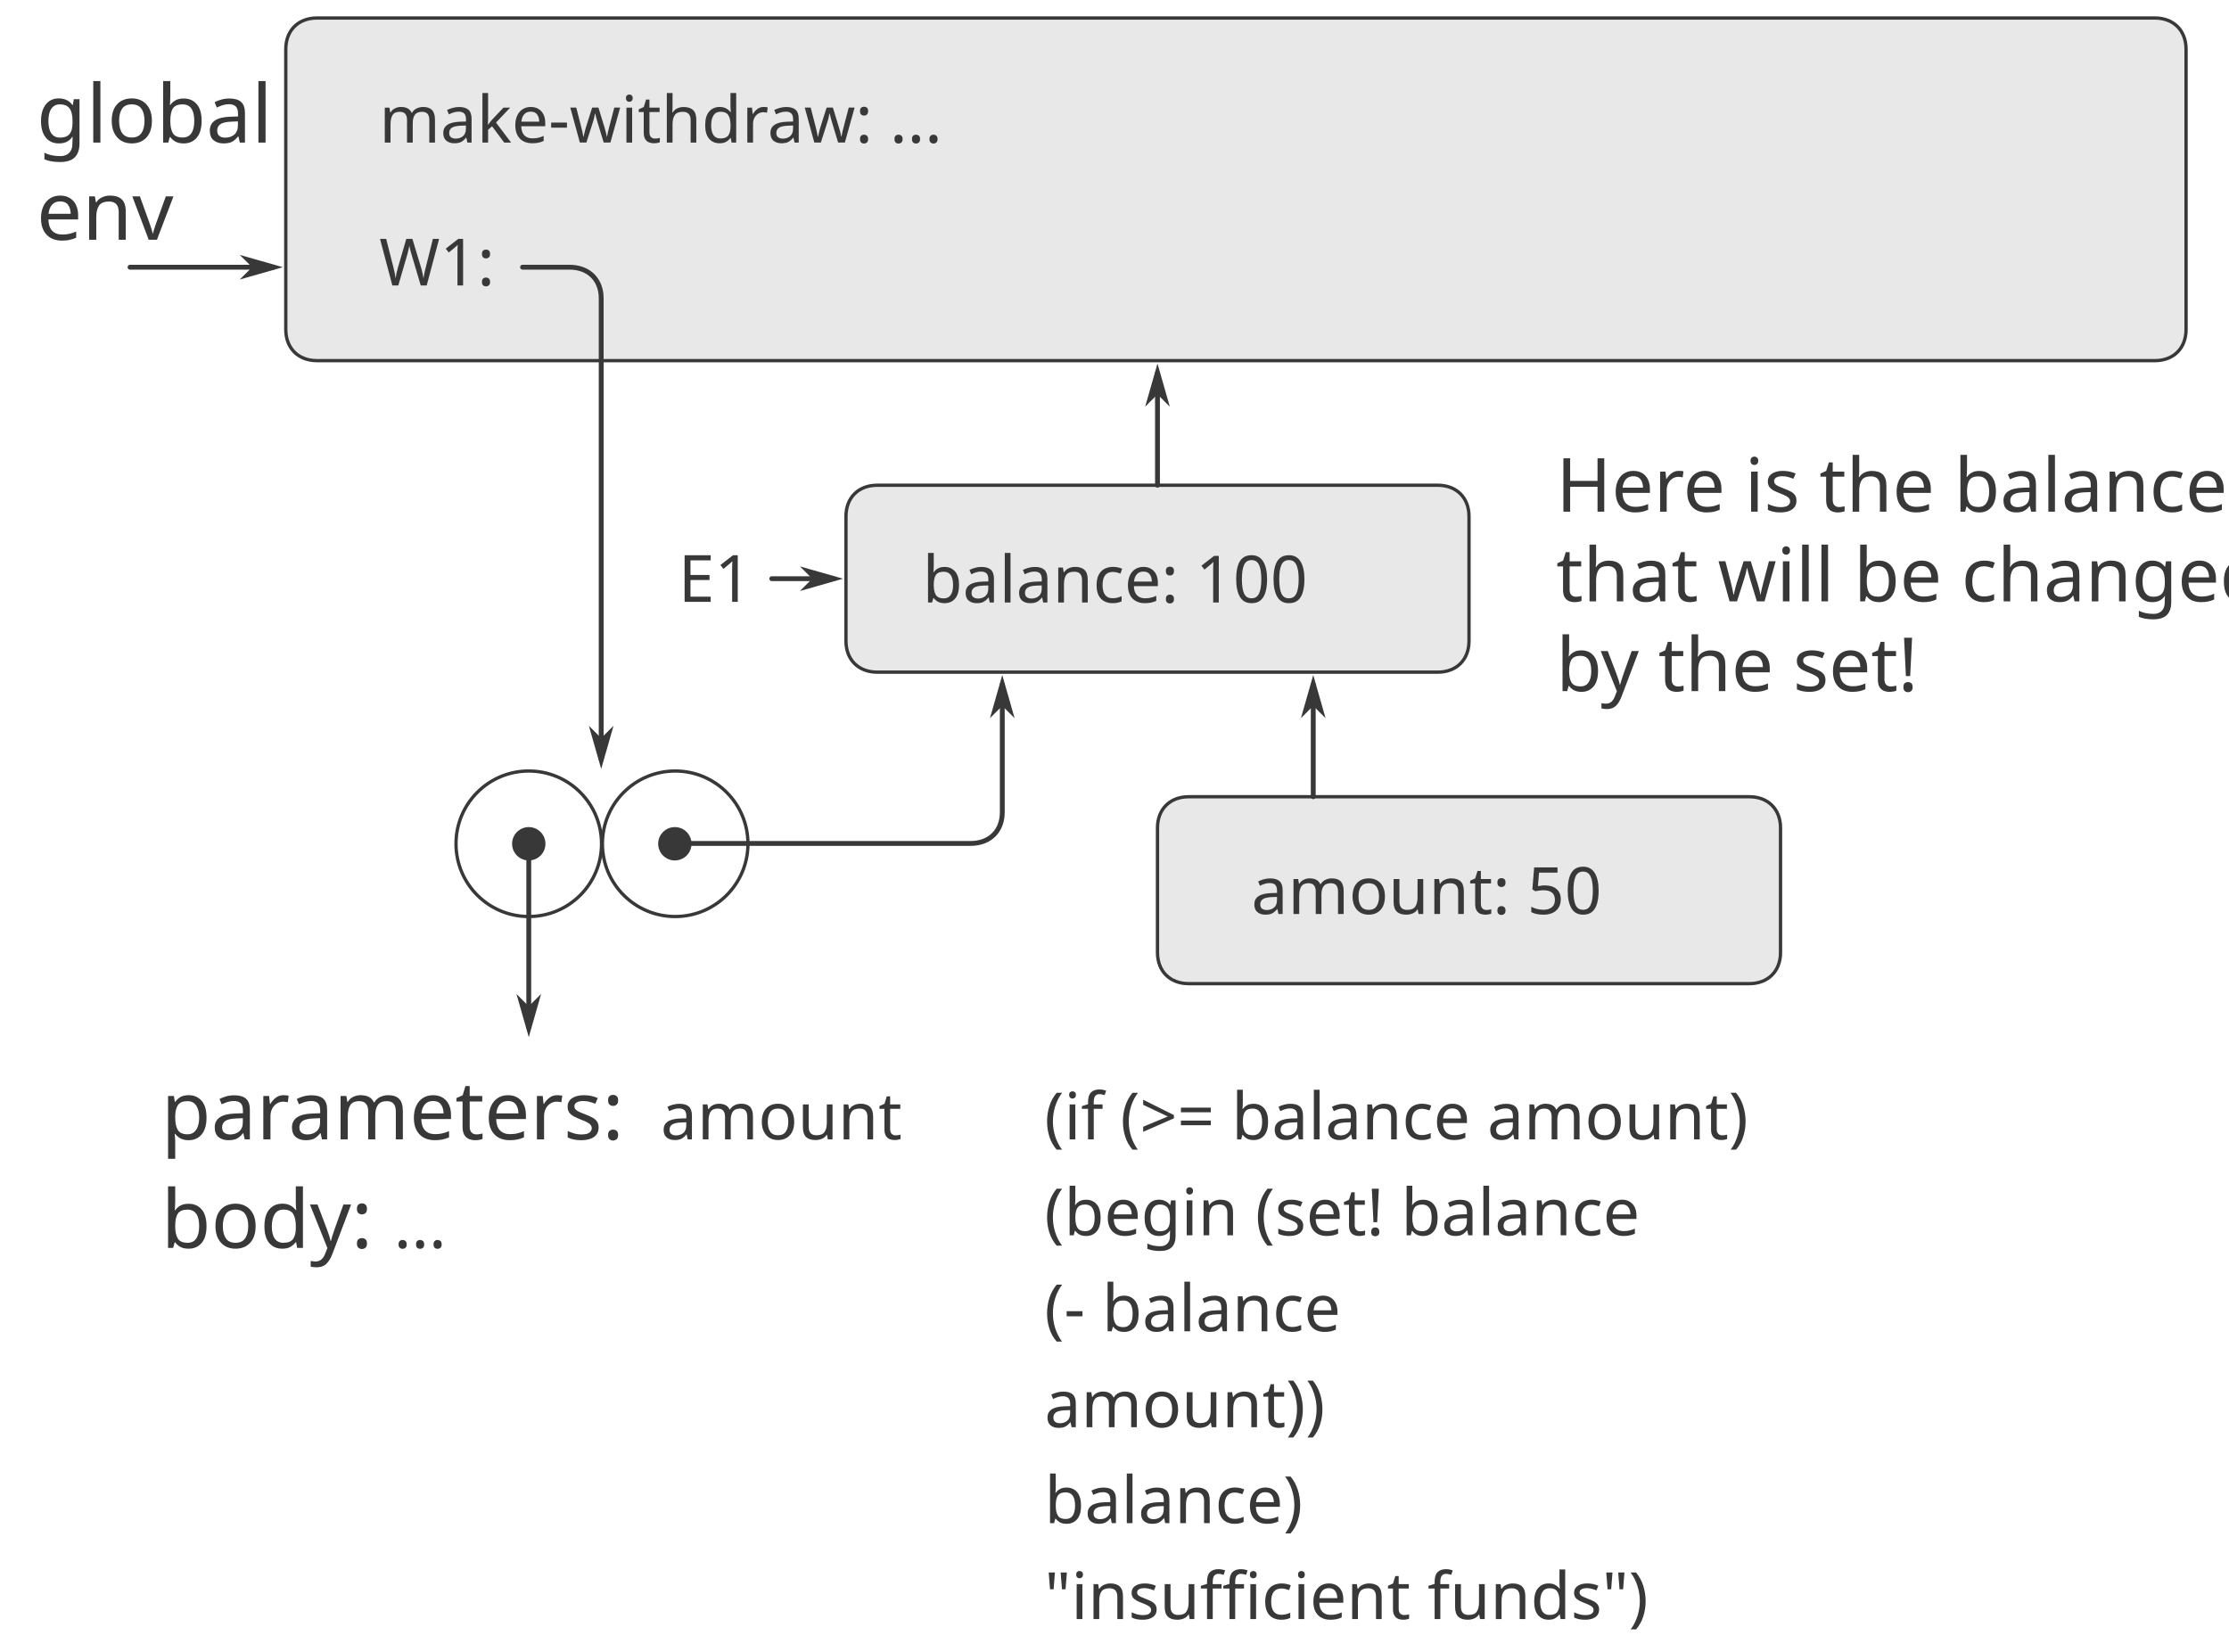
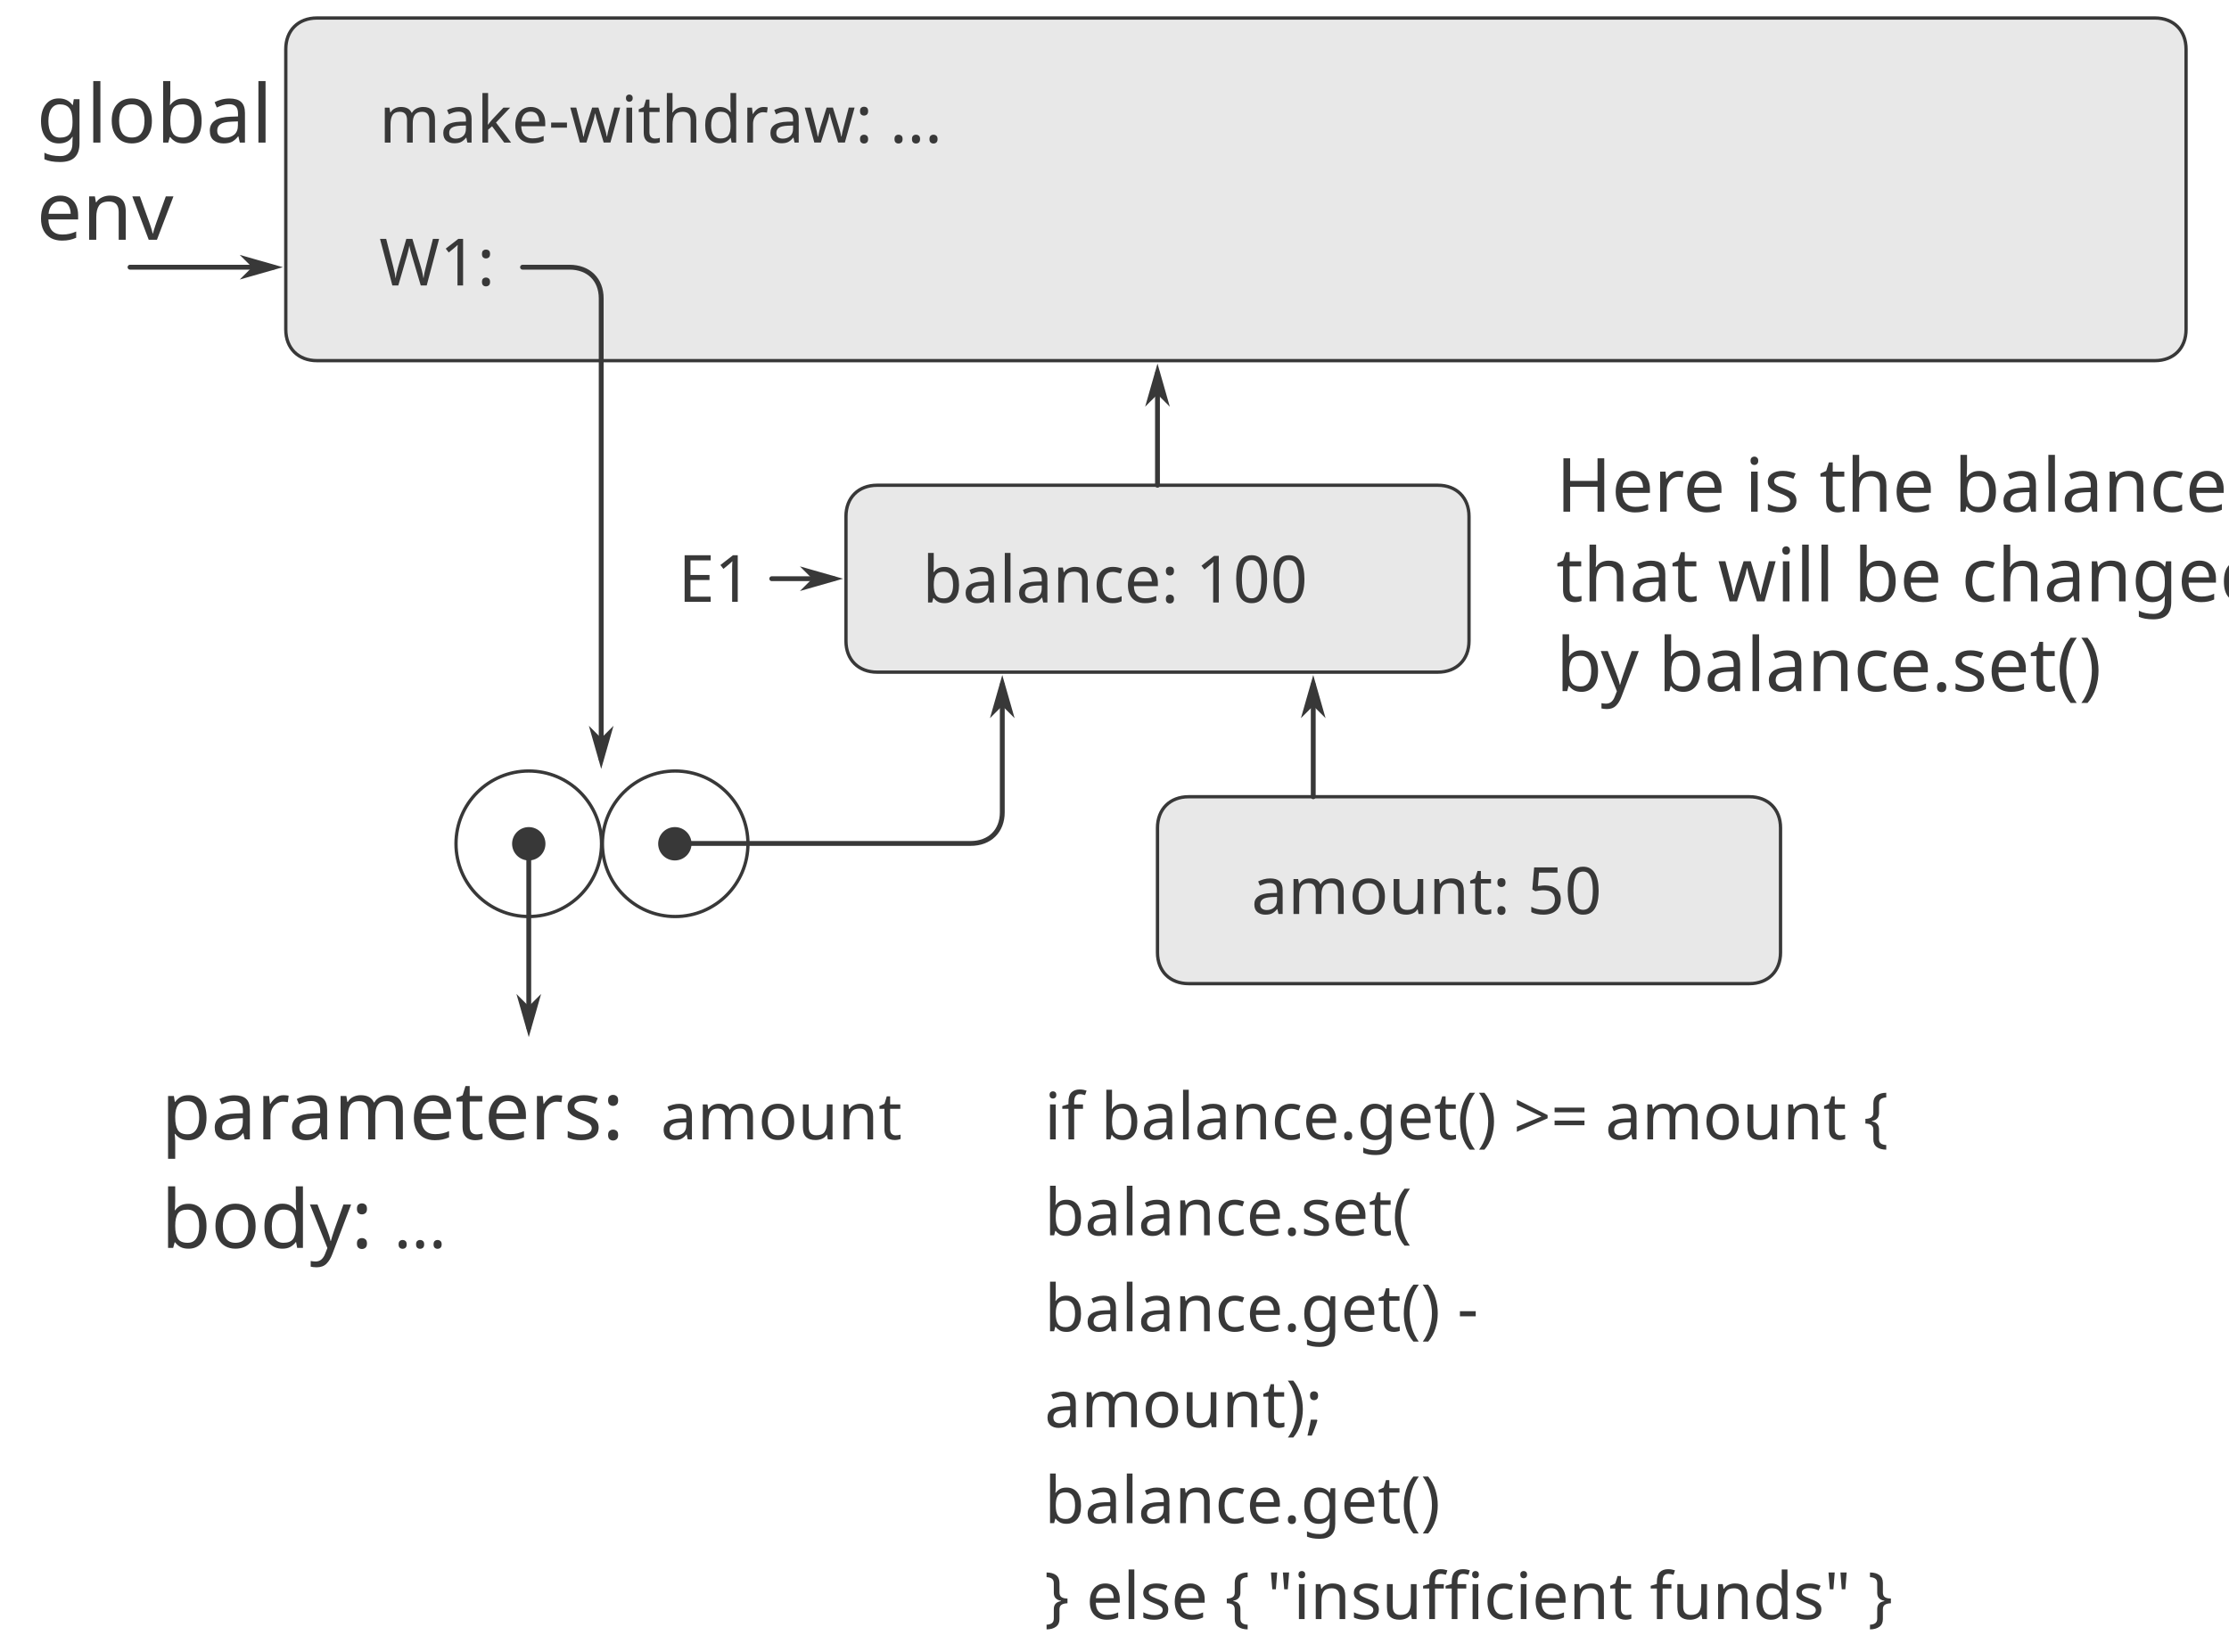
<svg xmlns="http://www.w3.org/2000/svg" preserveAspectRatio="xMinYMin meet" viewBox="0 0 683 506" id="svg4152" style="display: inline" version="1.1">
  <defs id="defs4154">
    <marker refX="0" refY="0" orient="auto" id="Arrow1Mend-6" style="overflow: visible">
      <path d="M 0,0 5,-5 -12.5,0 5,5 0,0 z" transform="matrix(-0.4,0,0,-0.4,-4,0)" id="path3809-6-2" style="fill: #383838; fill-rule: evenodd; stroke: #383838; stroke-width: 1pt; marker-start: none" />
    </marker>
    <marker refX="0" refY="0" orient="auto" id="marker5058" style="overflow: visible">
      <path d="M 0,0 5,-5 -12.5,0 5,5 0,0 z" transform="matrix(-0.4,0,0,-0.4,-4,0)" id="path5060" style="fill: #383838; fill-rule: evenodd; stroke: #383838; stroke-width: 1pt; marker-start: none" />
    </marker>
    <marker refX="0" refY="0" orient="auto" id="marker5062" style="overflow: visible">
      <path d="M 0,0 5,-5 -12.5,0 5,5 0,0 z" transform="matrix(-0.4,0,0,-0.4,-4,0)" id="path5064" style="fill: #383838; fill-rule: evenodd; stroke: #383838; stroke-width: 1pt; marker-start: none" />
    </marker>
    <marker refX="0" refY="0" orient="auto" id="marker5066" style="overflow: visible">
      <path d="M 0,0 5,-5 -12.5,0 5,5 0,0 z" transform="matrix(-0.4,0,0,-0.4,-4,0)" id="path5068" style="fill: #383838; fill-rule: evenodd; stroke: #383838; stroke-width: 1pt; marker-start: none" />
    </marker>
    <marker refX="0" refY="0" orient="auto" id="Arrow1Mend" style="overflow: visible">
      <path d="M 0,0 5,-5 -12.5,0 5,5 0,0 z" transform="matrix(-0.4,0,0,-0.4,-4,0)" id="path3809" style="fill: #383838; fill-rule: evenodd; stroke: #383838; stroke-width: 1pt; marker-start: none" />
    </marker>
    <marker refX="0" refY="0" orient="auto" id="marker5072" style="overflow: visible">
      <path d="M 0,0 5,-5 -12.5,0 5,5 0,0 z" transform="matrix(-0.4,0,0,-0.4,-4,0)" id="path5074" style="fill: #383838; fill-rule: evenodd; stroke: #383838; stroke-width: 1pt; marker-start: none" />
    </marker>
    <marker refX="0" refY="0" orient="auto" id="Arrow1Mend-3" style="overflow: visible">
      <path d="M 0,0 5,-5 -12.5,0 5,5 0,0 z" transform="matrix(-0.4,0,0,-0.4,-4,0)" id="path3809-6" style="fill: #383838; fill-rule: evenodd; stroke: #383838; stroke-width: 1pt; marker-start: none" />
    </marker>
    <marker refX="0" refY="0" orient="auto" id="Arrow1Mend-6-4" style="overflow: visible">
      <path d="M 0,0 5,-5 -12.5,0 5,5 0,0 z" transform="matrix(-0.4,0,0,-0.4,-4,0)" id="path3809-6-2-9" style="fill: #383838; fill-rule: evenodd; stroke: #383838; stroke-width: 1pt; marker-start: none" />
    </marker>
    <marker refX="0" refY="0" orient="auto" id="Arrow1Mend-4" style="overflow: visible">
      <path d="M 0,0 5,-5 -12.5,0 5,5 0,0 z" transform="matrix(-0.4,0,0,-0.4,-4,0)" id="path3809-68" style="fill: #383838; fill-rule: evenodd; stroke: #383838; stroke-width: 1pt; marker-start: none" />
    </marker>
    <marker refX="0" refY="0" orient="auto" id="Arrow1Mend-6-9" style="overflow: visible">
      <path d="M 0,0 5,-5 -12.5,0 5,5 0,0 z" transform="matrix(-0.4,0,0,-0.4,-4,0)" id="path3809-6-2-3" style="fill: #383838; fill-rule: evenodd; stroke: #383838; stroke-width: 1pt; marker-start: none" />
    </marker>
  </defs>
  <g transform="translate(-28.416,-31.1875)" id="layer2" style="display: inline">
    <path d="m 125.531,36.705 563.182,0 c 5.727,0 9.545,3.818 9.545,9.545 l 0,85.909 c 0,5.727 -3.818,9.545 -9.545,9.545 l -563.182,0 c -5.727,0 -9.545,-3.818 -9.545,-9.545 l 0,-85.909 c 0,-5.727 3.818,-9.545 9.545,-9.545 z" id="rect5327" style="fill: #e8e8e8; fill-opacity: 1; stroke: #383838; stroke-width: 1.015; stroke-linecap: round; stroke-linejoin: round; stroke-miterlimit: 4; stroke-opacity: 1; stroke-dasharray: none; stroke-dashoffset: 0" />
    <path d="m 236.258,289.651 89.557,0 c 5.898,0 9.716,-3.818 9.716,-9.545 l 0,-39.127" id="path3795" style="fill: none; stroke: #383838; stroke-width: 1.488; stroke-linecap: round; stroke-linejoin: round; stroke-miterlimit: 4; stroke-opacity: 1; stroke-dasharray: none; marker-end: url(#Arrow1Mend)" />
    <path d="m 188.531,113.069 14.386,0 c 5.898,0 9.716,3.818 9.716,9.545 l 0,141.273" id="path3795-5" style="fill: none; stroke: #383838; stroke-width: 1.488; stroke-linecap: round; stroke-linejoin: round; stroke-miterlimit: 4; stroke-opacity: 1; stroke-dasharray: none; marker-end: url(#Arrow1Mend)" />
    <path d="m 68.258,113.069 43.909,0" id="path4451" style="fill: none; stroke: #383838; stroke-width: 1.488; stroke-linecap: round; stroke-linejoin: round; stroke-miterlimit: 4; stroke-opacity: 1; stroke-dasharray: none; marker-end: url(#Arrow1Mend-6)" />
    <path d="m 190.44,294.526 0,51.545" id="path4451-5" style="fill: none; stroke: #383838; stroke-width: 1.488; stroke-linecap: round; stroke-linejoin: round; stroke-miterlimit: 4; stroke-opacity: 1; stroke-dasharray: none; marker-end: url(#Arrow1Mend-6)" />
    <path d="m 190,179.862 a 2.5,2.5 0 1 1 -5,0 2.5,2.5 0 1 1 5,0 z" transform="matrix(1.909092,0,0,1.909092,-167.5147,-53.62068)" id="path5407" style="fill: #383838; fill-opacity: 1; stroke: #383838; stroke-width: 0.354; stroke-linecap: round; stroke-linejoin: round; stroke-miterlimit: 4; stroke-opacity: 1; stroke-dasharray: none; stroke-dashoffset: 0" />
    <path d="m 190,179.862 a 2.5,2.5 0 1 1 -5,0 2.5,2.5 0 1 1 5,0 z" transform="matrix(1.909092,0,0,1.909092,-122.7533,-53.62068)" id="path5407-7" style="fill: #383838; fill-opacity: 1; stroke: #383838; stroke-width: 0.354; stroke-linecap: round; stroke-linejoin: round; stroke-miterlimit: 4; stroke-opacity: 1; stroke-dasharray: none; stroke-dashoffset: 0" />
    <path d="m 199.171,180.362 a 11.171,11.171 0 1 1 -22.342,0 11.171,11.171 0 1 1 22.342,0 z" transform="matrix(1.995869,0,0,1.995869,-139.9196,-70.2265)" id="path5435-9" style="fill: none; stroke: #383838; stroke-width: 0.508; stroke-linecap: round; stroke-linejoin: round; stroke-miterlimit: 4; stroke-opacity: 1; stroke-dasharray: none; stroke-dashoffset: 0" />
    <path d="m 199.171,180.362 a 11.171,11.171 0 1 1 -22.342,0 11.171,11.171 0 1 1 22.342,0 z" transform="matrix(1.995869,0,0,1.995869,-184.7833,-70.22649)" id="path5435-9-6" style="fill: none; stroke: #383838; stroke-width: 0.508; stroke-linecap: round; stroke-linejoin: round; stroke-miterlimit: 4; stroke-opacity: 1; stroke-dasharray: none; stroke-dashoffset: 0" />
    <path d="m 297.179,179.887 171.818,0 c 5.727,0 9.545,3.818 9.545,9.545 l 0,38.182 c 0,5.727 -3.818,9.545 -9.545,9.545 l -171.818,0 c -5.727,0 -9.545,-3.818 -9.545,-9.545 l 0,-38.182 c 0,-5.727 3.818,-9.545 9.545,-9.545 z" id="rect5327-2" style="fill: #e8e8e8; fill-opacity: 1; stroke: #383838; stroke-width: 1.015; stroke-linecap: round; stroke-linejoin: round; stroke-miterlimit: 4; stroke-opacity: 1; stroke-dasharray: none; stroke-dashoffset: 0" />
    <path d="m 264.895,208.524 18.92,0" id="path4451-8" style="fill: none; stroke: #383838; stroke-width: 1.488; stroke-linecap: round; stroke-linejoin: round; stroke-miterlimit: 4; stroke-opacity: 1; stroke-dasharray: none; marker-end: url(#Arrow1Mend-6)" />
    <path d="m 383.088,179.887 0,-34.364" id="path4451-8-3" style="fill: none; stroke: #383838; stroke-width: 1.488; stroke-linecap: round; stroke-linejoin: round; stroke-miterlimit: 4; stroke-opacity: 1; stroke-dasharray: none; marker-end: url(#Arrow1Mend-6)" />
    <path d="m 392.633,275.342 171.818,0 c 5.727,0 9.545,3.818 9.545,9.545 l 0,38.182 c 0,5.727 -3.818,9.545 -9.545,9.545 l -171.818,0 c -5.727,0 -9.545,-3.818 -9.545,-9.545 l 0,-38.182 c 0,-5.727 3.818,-9.545 9.545,-9.545 z" id="rect5327-2-7" style="fill: #e8e8e8; fill-opacity: 1; stroke: #383838; stroke-width: 1.015; stroke-linecap: round; stroke-linejoin: round; stroke-miterlimit: 4; stroke-opacity: 1; stroke-dasharray: none; stroke-dashoffset: 0; display: inline" />
  </g>
  <g transform="translate(-28.416,-31.1875)" id="layer3" style="display: inline">
    <text x="236.258" y="215.615" id="text6301" xml:space="preserve" style="font-size: 20px; font-style: normal; font-variant: normal; font-weight: normal; font-stretch: normal; text-align: start; line-height: 125%; letter-spacing: 0px; word-spacing: 0px; text-anchor: start; fill: #383838; fill-opacity: 1; stroke: none; font-family: Inconsolata LGC; -inkscape-font-specification: Inconsolata LGC">
      <tspan x="236.258" y="215.615" id="tspan6303">E1</tspan>
    </text>
    <text x="144.622" y="74.887" id="text5493" xml:space="preserve" style="font-size: 20px; font-style: normal; font-variant: normal; font-weight: normal; font-stretch: normal; text-align: start; line-height: 125%; letter-spacing: 0px; word-spacing: 0px; text-anchor: start; fill: #383838; fill-opacity: 1; stroke: none; font-family: Inconsolata LGC; -inkscape-font-specification: Inconsolata LGC">
      <tspan x="144.622" y="74.887" id="tspan5495">make-withdraw: ...</tspan>
    </text>
    <text x="144.622" y="118.66" id="text5473" xml:space="preserve" style="font-size: 20px; font-style: normal; font-variant: normal; font-weight: normal; font-stretch: normal; text-align: start; line-height: 125%; letter-spacing: 0px; word-spacing: 0px; text-anchor: start; fill: #383838; fill-opacity: 1; stroke: none; font-family: Inconsolata LGC; -inkscape-font-specification: Inconsolata LGC">
      <tspan x="144.622" y="118.66" id="tspan5475">W1:</tspan>
    </text>
    <text x="39.622" y="74.887" id="text5477" xml:space="preserve" style="font-size: 20px; font-style: normal; font-variant: normal; font-weight: normal; font-stretch: normal; text-align: start; line-height: 120%; letter-spacing: 0px; word-spacing: 0px; text-anchor: start; fill: #383838; fill-opacity: 1; stroke: none; font-family: Inconsolata LGC; -inkscape-font-specification: Inconsolata LGC">
      <tspan x="39.622" y="74.887" id="tspan5479" style="font-size: 24.818px; font-style: normal; font-variant: normal; font-weight: normal; font-stretch: normal; line-height: 120%; font-family: Linux Biolinum O; -inkscape-font-specification: Linux Biolinum O">global</tspan>
      <tspan x="39.622" y="104.669" id="tspan5507" style="font-size: 24.818px; font-style: normal; font-variant: normal; font-weight: normal; font-stretch: normal; line-height: 120%; font-family: Linux Biolinum O; -inkscape-font-specification: Linux Biolinum O">env</tspan>
    </text>
    <text x="383.088" y="215.826" id="text6297" xml:space="preserve" style="font-size: 20px; font-style: normal; font-variant: normal; font-weight: normal; font-stretch: normal; text-align: center; line-height: 125%; letter-spacing: 0px; word-spacing: 0px; text-anchor: middle; fill: #383838; fill-opacity: 1; stroke: none; font-family: Inconsolata LGC; -inkscape-font-specification: Inconsolata LGC">
      <tspan x="383.088" y="215.826" id="tspan6299">balance: 100</tspan>
    </text>
    <text x="77.804" y="380.342" id="text5497" xml:space="preserve" style="font-size: 24.818px; font-style: normal; font-variant: normal; font-weight: normal; font-stretch: normal; text-align: start; line-height: 120%; letter-spacing: 0px; word-spacing: 0px; text-anchor: start; fill: #383838; fill-opacity: 1; stroke: none; font-family: Linux Biolinum O; -inkscape-font-specification: Sans">
      <tspan x="77.804" y="380.342" id="tspan5499" style="line-height: 120%">parameters: <tspan dx="4.773" id="tspan5868" style="font-size: 20px; font-style: normal; font-variant: normal; font-weight: normal; font-stretch: normal; line-height: 120%; font-family: Inconsolata LGC; -inkscape-font-specification: Inconsolata LGC">amount</tspan>
      </tspan>
      <tspan x="77.804" y="413.59" id="tspan5914" style="font-style: normal; font-variant: normal; font-weight: normal; font-stretch: normal; line-height: 120%; font-family: Linux Biolinum O; -inkscape-font-specification: Sans">body: <tspan id="tspan5503" style="font-size: 20px; font-style: normal; font-variant: normal; font-weight: normal; font-stretch: normal; line-height: 120%; font-family: Inconsolata LGC; -inkscape-font-specification: Inconsolata LGC">...</tspan>
      </tspan>
    </text>
    <path d="m 430.815,275.342 0,-34.364" id="path4451-8-3-0" style="fill: none; stroke: #383838; stroke-width: 1.488; stroke-linecap: round; stroke-linejoin: round; stroke-miterlimit: 4; stroke-opacity: 1; stroke-dasharray: none; marker-end: url(#Arrow1Mend-6)" />
    <text x="478.543" y="311.28" id="text6297-8" xml:space="preserve" style="font-size: 20px; font-style: normal; font-variant: normal; font-weight: normal; font-stretch: normal; text-align: center; line-height: 125%; letter-spacing: 0px; word-spacing: 0px; text-anchor: middle; fill: #383838; fill-opacity: 1; stroke: none; font-family: Inconsolata LGC; -inkscape-font-specification: Inconsolata LGC">
      <tspan x="478.543" y="311.28" id="tspan6299-8">amount: 50</tspan>
    </text>
    <text x="505.251" y="187.986" id="text6205" xml:space="preserve" style="font-size: 24.818px; font-style: normal; font-variant: normal; font-weight: normal; font-stretch: normal; text-align: start; line-height: 120%; letter-spacing: 0px; word-spacing: 0px; text-anchor: start; fill: #383838; fill-opacity: 1; stroke: none; font-family: Linux Biolinum O; -inkscape-font-specification: Linux Biolinum O">
      <tspan x="505.251" y="187.986" id="tspan6207" style="font-size: 22.909px; line-height: 120%">Here is the balance</tspan>
      <tspan x="505.251" y="215.477" id="tspan6209" style="font-size: 22.909px; line-height: 120%">that will be changed</tspan>
-       <tspan x="505.251" y="242.968" id="tspan6211" style="font-size: 22.909px; line-height: 120%">by the set!</tspan>
+       <tspan x="505.251" y="242.968" id="tspan6211" style="font-size: 22.909px; line-height: 120%">by balance.set()</tspan>
    </text>
    <text x="348.461" y="380.342" id="text6213" xml:space="preserve" style="font-size: 20px; font-style: normal; font-variant: normal; font-weight: normal; font-stretch: normal; text-align: start; line-height: 140%; letter-spacing: 0px; word-spacing: 0px; text-anchor: start; fill: #383838; fill-opacity: 1; stroke: none; font-family: Inconsolata LGC; -inkscape-font-specification: Inconsolata LGC">
-       <tspan x="348.461" y="380.342" id="tspan6215" xml:space="preserve">(if (&gt;= balance amount)</tspan>
-       <tspan x="348.461" y="409.742" id="tspan6217" xml:space="preserve">(begin (set! balance</tspan>
-       <tspan x="348.461" y="439.142" id="tspan6223" xml:space="preserve">(- balance</tspan>
-       <tspan x="348.461" y="468.542" id="tspan6225" xml:space="preserve">amount))</tspan>
-       <tspan x="348.461" y="497.942" id="tspan6219" xml:space="preserve">balance)</tspan>
-       <tspan x="348.461" y="527.342" id="tspan6221" xml:space="preserve">"insufficient funds")</tspan>
+       <tspan x="348.461" y="380.342" id="tspan6215" xml:space="preserve">if balance.get() &gt;= amount {</tspan>
+       <tspan x="348.461" y="409.742" id="tspan6217" xml:space="preserve">balance.set(</tspan>
+       <tspan x="348.461" y="439.142" id="tspan6223" xml:space="preserve">balance.get() -</tspan>
+       <tspan x="348.461" y="468.542" id="tspan6225" xml:space="preserve">amount);</tspan>
+       <tspan x="348.461" y="497.942" id="tspan6219" xml:space="preserve">balance.get()</tspan>
+       <tspan x="348.461" y="527.342" id="tspan6221" xml:space="preserve">} else { "insufficient funds" }</tspan>
    </text>
  </g>
</svg>
